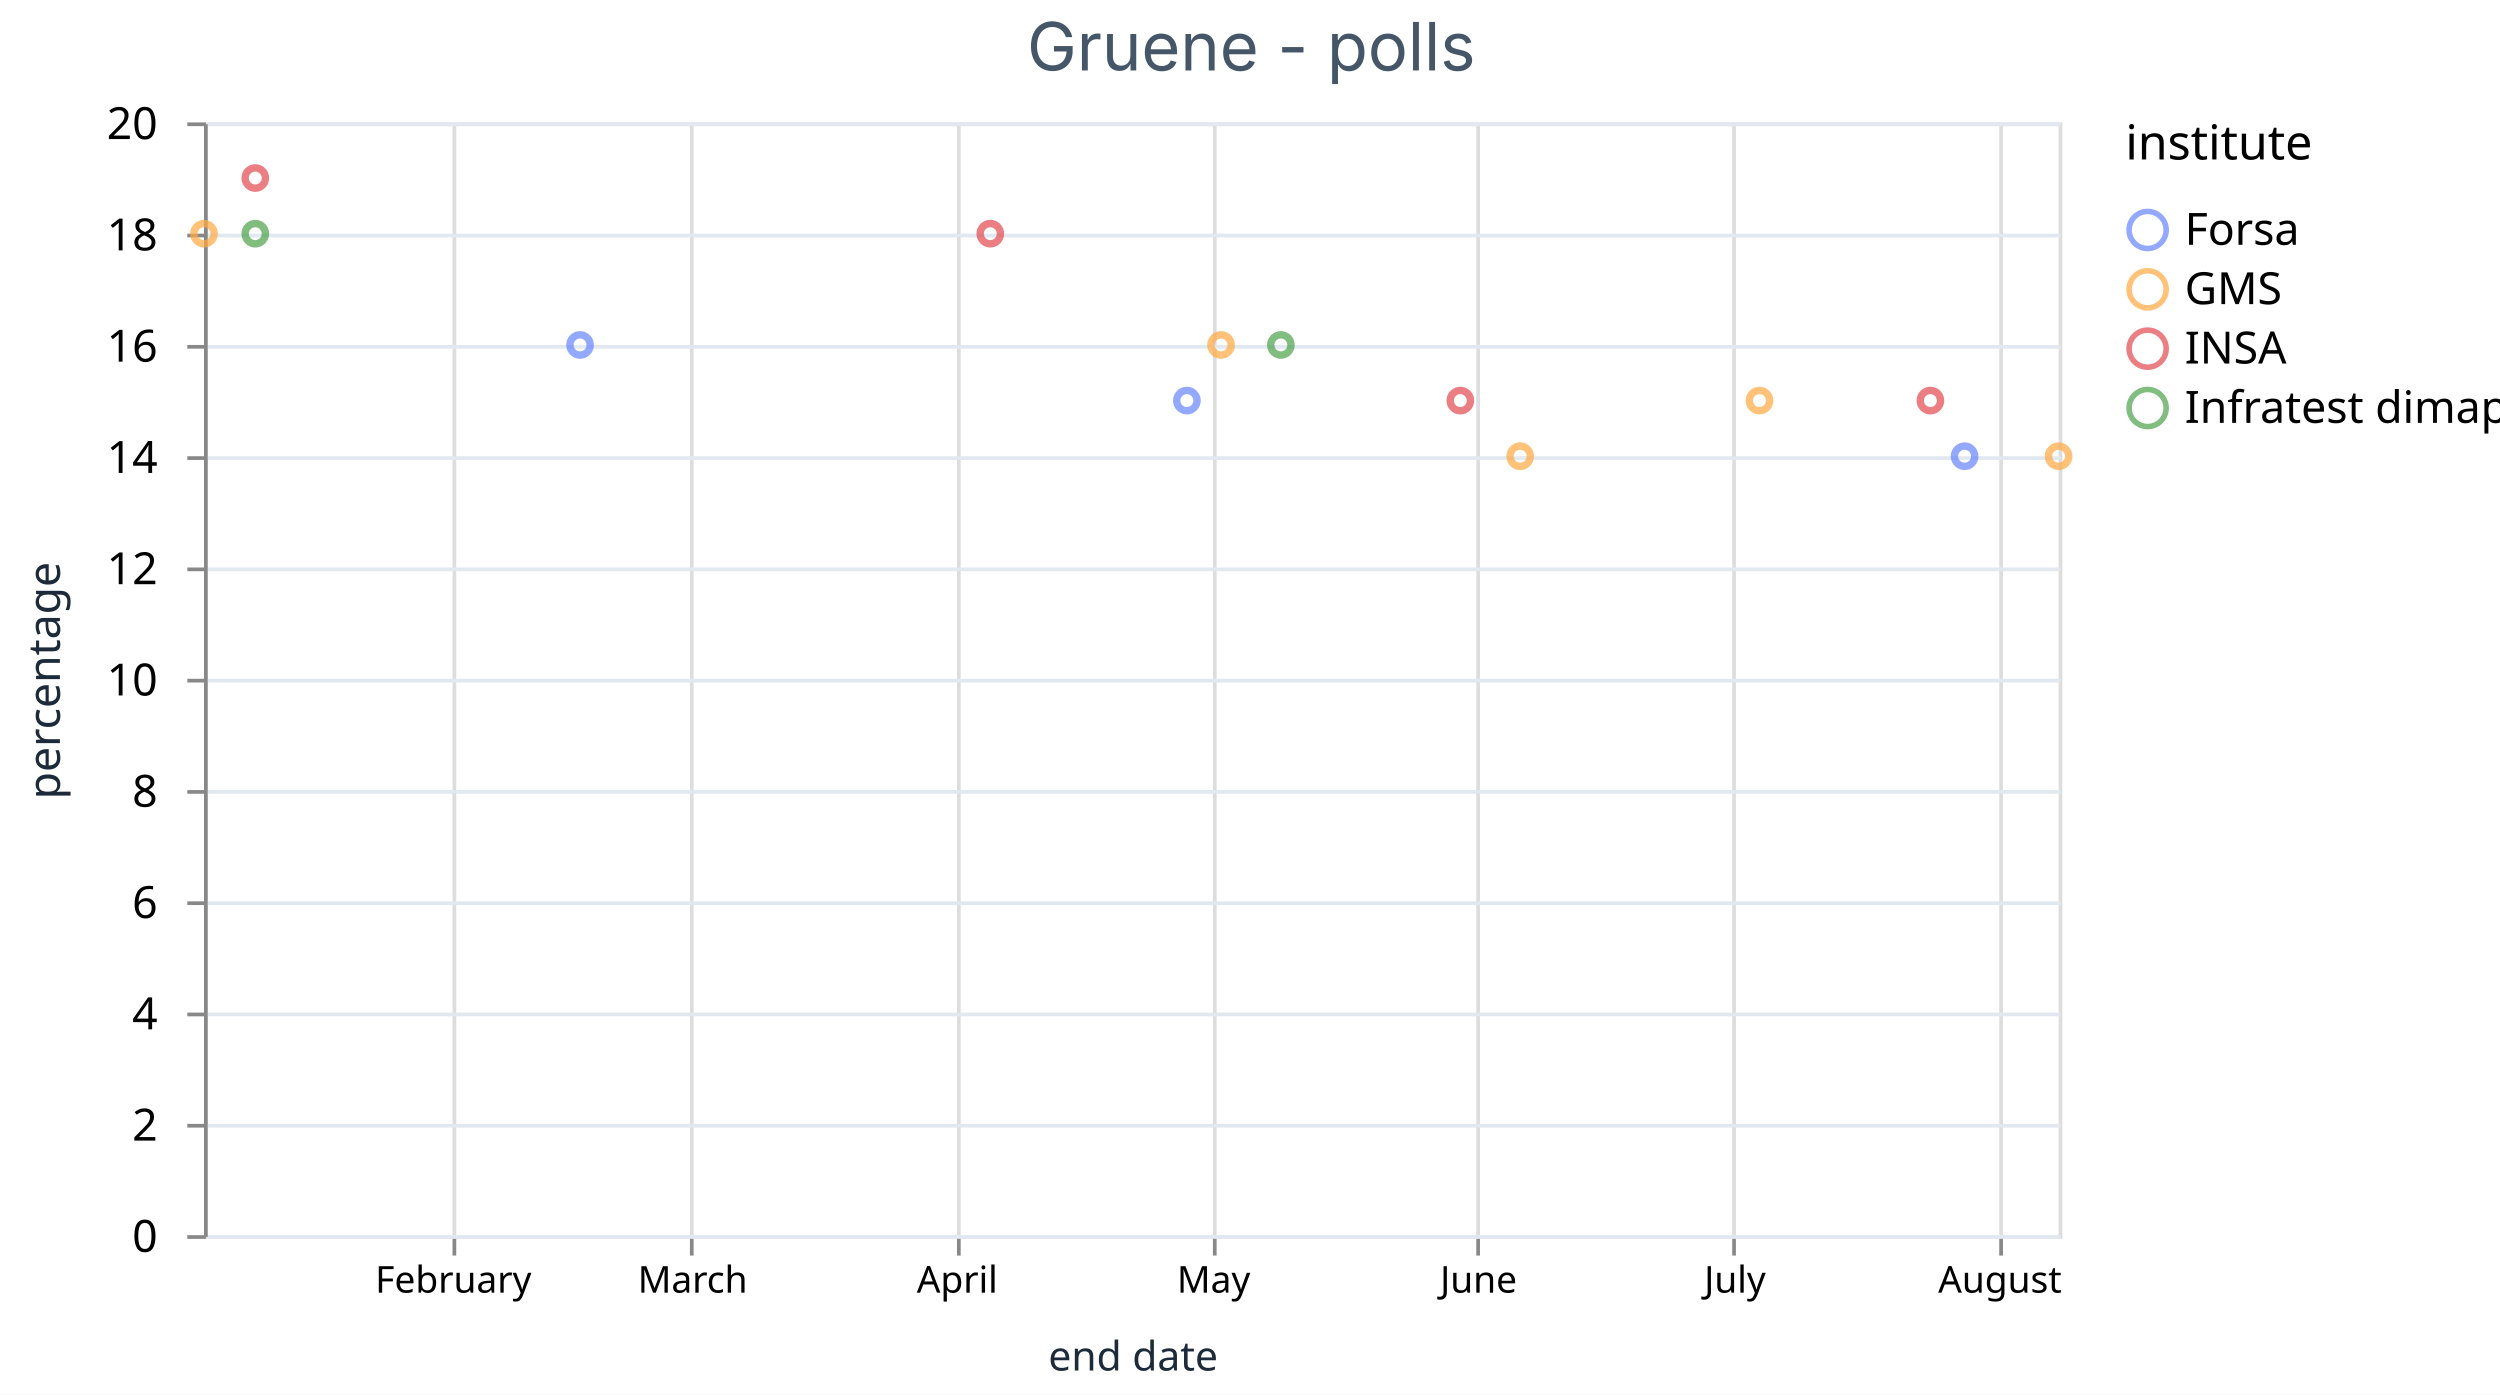
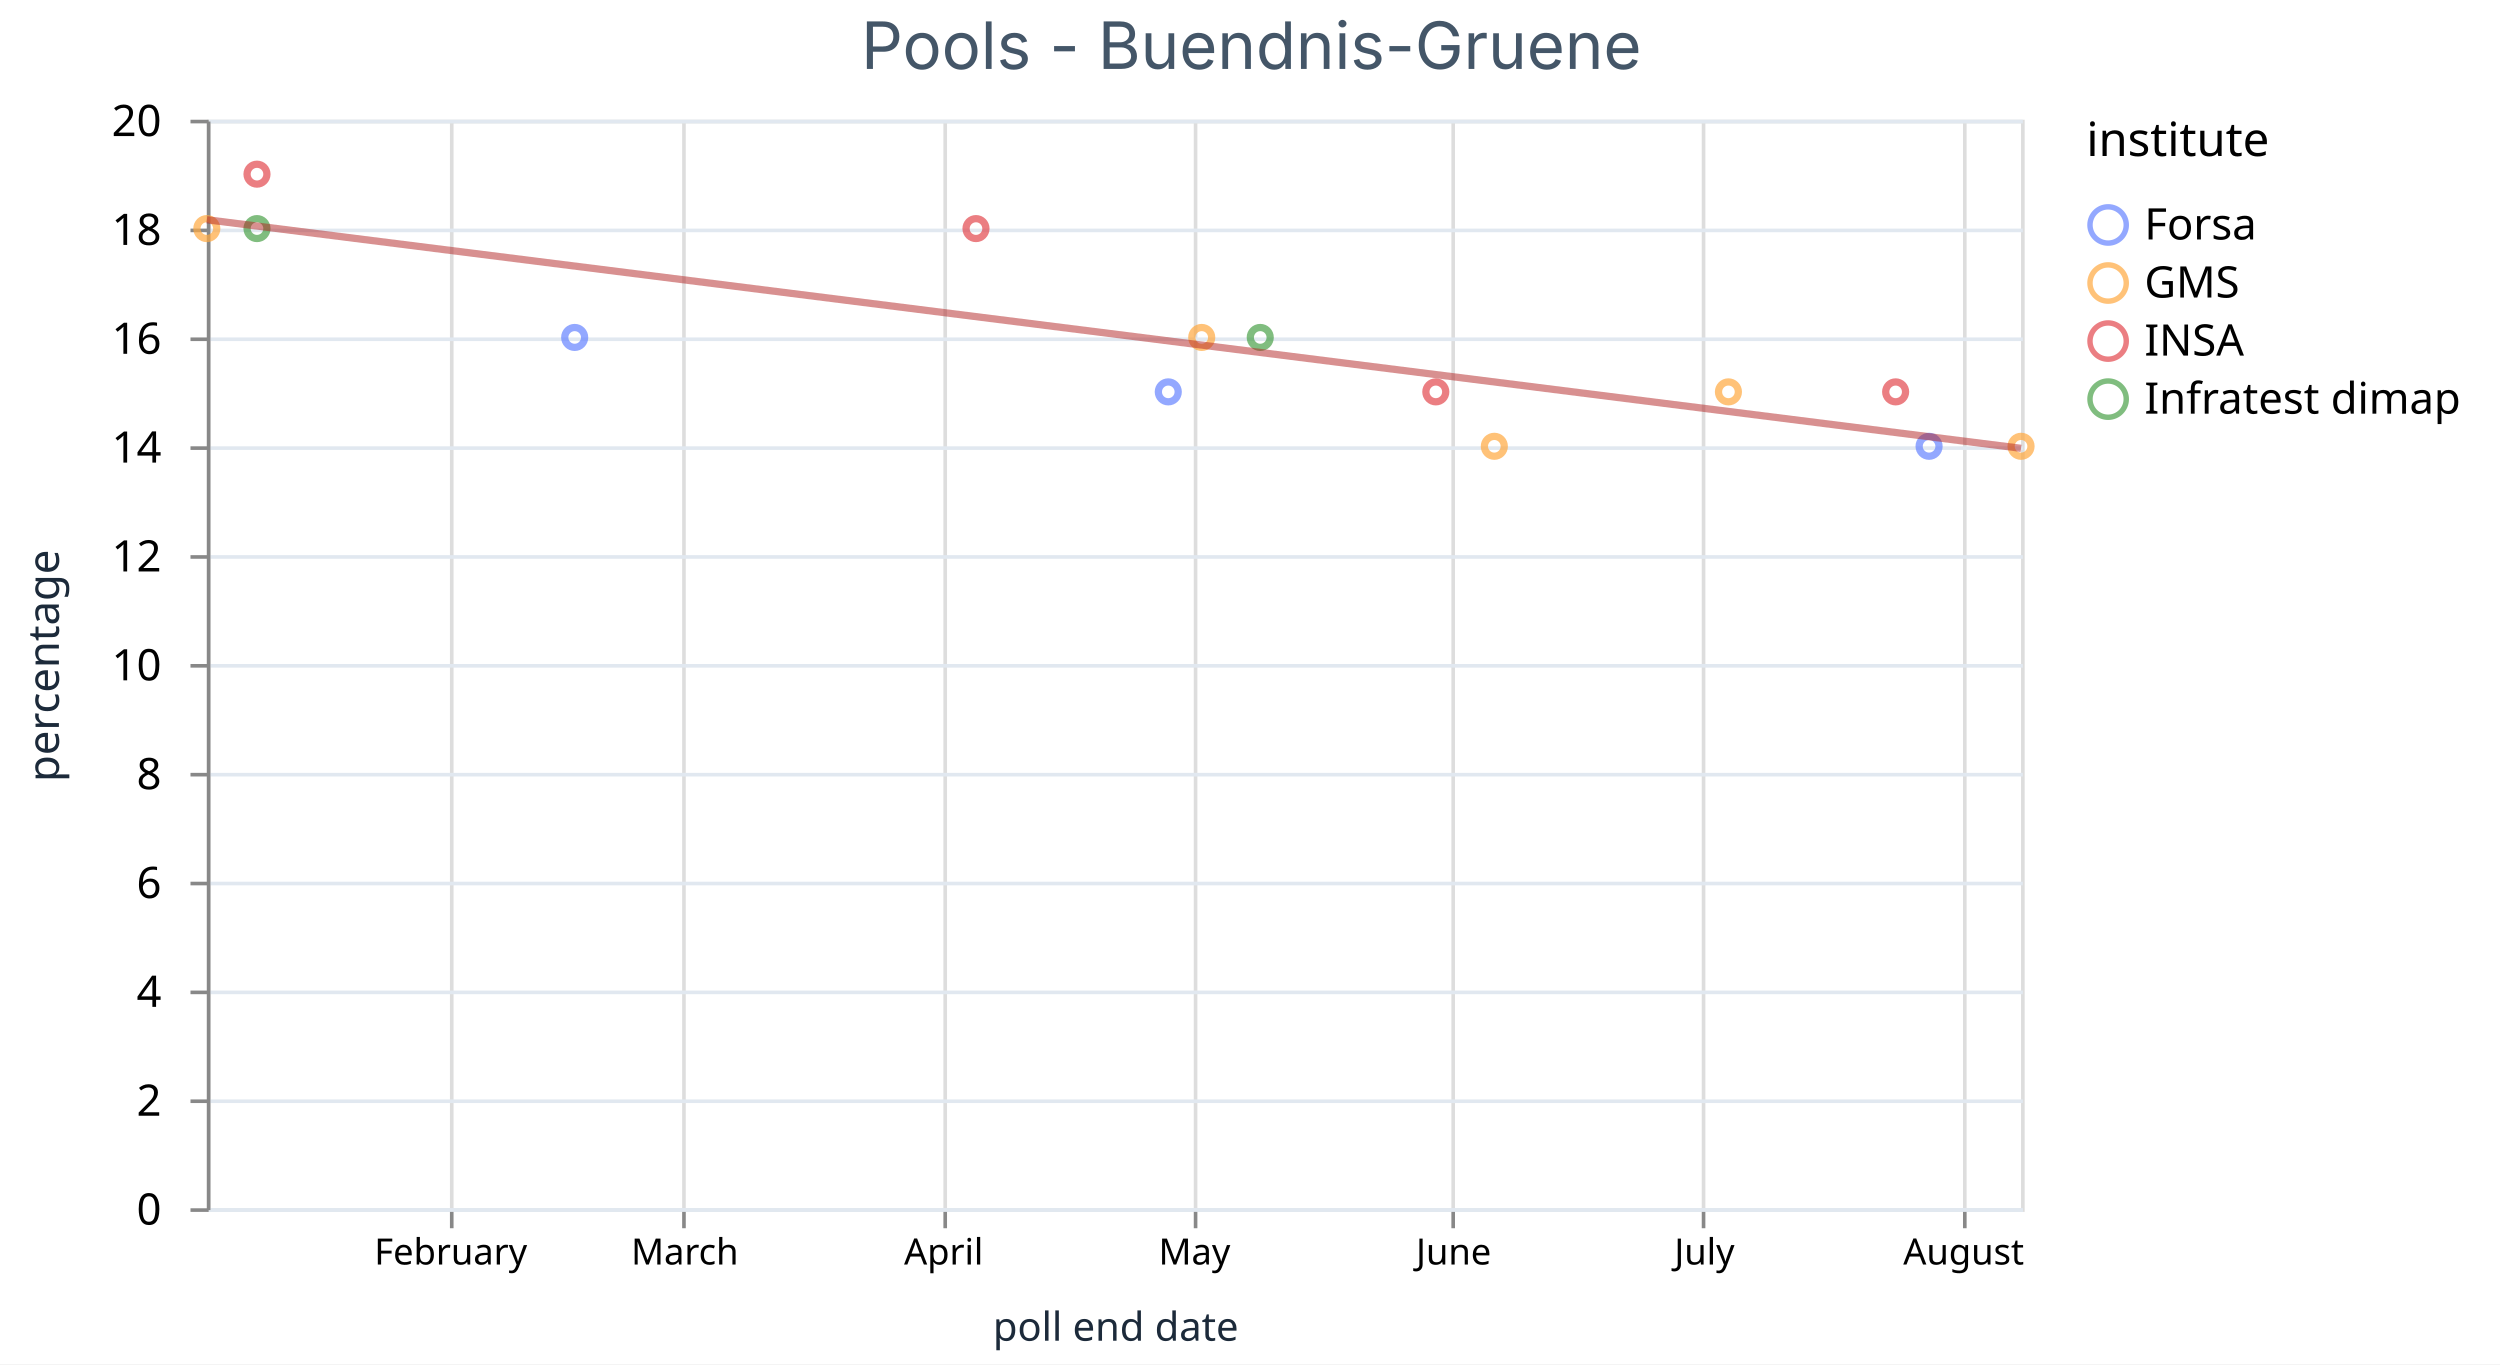
- <svg xmlns="http://www.w3.org/2000/svg" version="1.1" class="marks" width="674" height="376" viewBox="0 0 674 376">
-   <rect width="674" height="376" fill="#fff" />
-   <g fill="none" stroke-miterlimit="10" transform="translate(55,33)">
+ <svg xmlns="http://www.w3.org/2000/svg" version="1.1" class="marks" width="689" height="376" viewBox="0 0 689 376">
+   <rect width="689" height="376" fill="#fff" />
+   <g fill="none" stroke-miterlimit="10" transform="translate(57,33)">
    <g class="mark-group role-frame root" role="graphics-object" aria-roledescription="group mark container">
      <g transform="translate(0,0)">
        <path class="background" aria-hidden="true" d="M0.5,0.5h500v300h-500Z" stroke="#ddd" />
        <g>
          <g class="mark-group role-axis" aria-hidden="true">
            <g transform="translate(0.5,300.5)">
              <path class="background" aria-hidden="true" d="M0,0h0v0h0Z" pointer-events="none" />
              <g>
                <g class="mark-rule role-axis-grid" pointer-events="none">
                  <line transform="translate(67,-300)" x2="0" y2="300" stroke="#ddd" stroke-width="1" opacity="1" />
                  <line transform="translate(131,-300)" x2="0" y2="300" stroke="#ddd" stroke-width="1" opacity="1" />
                  <line transform="translate(203,-300)" x2="0" y2="300" stroke="#ddd" stroke-width="1" opacity="1" />
                  <line transform="translate(272,-300)" x2="0" y2="300" stroke="#ddd" stroke-width="1" opacity="1" />
                  <line transform="translate(343,-300)" x2="0" y2="300" stroke="#ddd" stroke-width="1" opacity="1" />
                  <line transform="translate(412,-300)" x2="0" y2="300" stroke="#ddd" stroke-width="1" opacity="1" />
                  <line transform="translate(484,-300)" x2="0" y2="300" stroke="#ddd" stroke-width="1" opacity="1" />
                </g>
              </g>
              <path class="foreground" aria-hidden="true" d="" pointer-events="none" display="none" />
            </g>
          </g>
          <g class="mark-group role-axis" aria-hidden="true">
            <g transform="translate(0.5,0.5)">
              <path class="background" aria-hidden="true" d="M0,0h0v0h0Z" pointer-events="none" />
              <g>
                <g class="mark-rule role-axis-grid" pointer-events="none">
                  <line transform="translate(0,300)" x2="500" y2="0" stroke="#e1e8f0" stroke-width="1" opacity="1" />
                  <line transform="translate(0,270)" x2="500" y2="0" stroke="#e1e8f0" stroke-width="1" opacity="1" />
                  <line transform="translate(0,240)" x2="500" y2="0" stroke="#e1e8f0" stroke-width="1" opacity="1" />
                  <line transform="translate(0,210)" x2="500" y2="0" stroke="#e1e8f0" stroke-width="1" opacity="1" />
                  <line transform="translate(0,180)" x2="500" y2="0" stroke="#e1e8f0" stroke-width="1" opacity="1" />
                  <line transform="translate(0,150)" x2="500" y2="0" stroke="#e1e8f0" stroke-width="1" opacity="1" />
                  <line transform="translate(0,120)" x2="500" y2="0" stroke="#e1e8f0" stroke-width="1" opacity="1" />
                  <line transform="translate(0,90)" x2="500" y2="0" stroke="#e1e8f0" stroke-width="1" opacity="1" />
                  <line transform="translate(0,60)" x2="500" y2="0" stroke="#e1e8f0" stroke-width="1" opacity="1" />
                  <line transform="translate(0,30)" x2="500" y2="0" stroke="#e1e8f0" stroke-width="1" opacity="1" />
                  <line transform="translate(0,0)" x2="500" y2="0" stroke="#e1e8f0" stroke-width="1" opacity="1" />
                </g>
              </g>
              <path class="foreground" aria-hidden="true" d="" pointer-events="none" display="none" />
            </g>
          </g>
-           <g class="mark-group role-axis" role="graphics-symbol" aria-roledescription="axis" aria-label="X-axis titled 'end date' for a time scale with values from Tuesday, 03 January 2023, 1:00:00 AM to Tuesday, 08 August 2023, 2:00:00 AM">
+           <g class="mark-group role-axis" role="graphics-symbol" aria-roledescription="axis" aria-label="X-axis titled 'poll end date' for a time scale with values from Tuesday, 03 January 2023, 1:00:00 AM to Tuesday, 08 August 2023, 2:00:00 AM">
            <g transform="translate(0.5,300.5)">
              <path class="background" aria-hidden="true" d="M0,0h0v0h0Z" pointer-events="none" />
              <g>
                <g class="mark-rule role-axis-tick" pointer-events="none">
                  <line transform="translate(67,0)" x2="0" y2="5" stroke="#888" stroke-width="1" opacity="1" />
                  <line transform="translate(131,0)" x2="0" y2="5" stroke="#888" stroke-width="1" opacity="1" />
                  <line transform="translate(203,0)" x2="0" y2="5" stroke="#888" stroke-width="1" opacity="1" />
                  <line transform="translate(272,0)" x2="0" y2="5" stroke="#888" stroke-width="1" opacity="1" />
                  <line transform="translate(343,0)" x2="0" y2="5" stroke="#888" stroke-width="1" opacity="1" />
                  <line transform="translate(412,0)" x2="0" y2="5" stroke="#888" stroke-width="1" opacity="1" />
                  <line transform="translate(484,0)" x2="0" y2="5" stroke="#888" stroke-width="1" opacity="1" />
                </g>
                <g class="mark-text role-axis-label" pointer-events="none">
                  <text text-anchor="middle" transform="translate(66.72427,15)" font-family="sans-serif" font-size="10px" fill="#000" opacity="1">February</text>
                  <text text-anchor="middle" transform="translate(131.2404,15)" font-family="sans-serif" font-size="10px" fill="#000" opacity="1">March</text>
                  <text text-anchor="middle" transform="translate(202.573,15)" font-family="sans-serif" font-size="10px" fill="#000" opacity="1">April</text>
                  <text text-anchor="middle" transform="translate(271.6974,15)" font-family="sans-serif" font-size="10px" fill="#000" opacity="1">May</text>
                  <text text-anchor="middle" transform="translate(343.126,15)" font-family="sans-serif" font-size="10px" fill="#000" opacity="1">June</text>
                  <text text-anchor="middle" transform="translate(412.2504,15)" font-family="sans-serif" font-size="10px" fill="#000" opacity="1">July</text>
                  <text text-anchor="middle" transform="translate(483.679,15)" font-family="sans-serif" font-size="10px" fill="#000" opacity="1">August</text>
                </g>
                <g class="mark-rule role-axis-domain" pointer-events="none">
                  <line transform="translate(0,0)" x2="500" y2="0" stroke="#e1e8f0" stroke-width="1" opacity="1" />
                </g>
                <g class="mark-text role-axis-title" pointer-events="none">
-                   <text text-anchor="middle" transform="translate(250,36)" font-family="sans-serif" font-size="11px" font-weight="400" fill="#1c2a3a" opacity="1">end date</text>
+                   <text text-anchor="middle" transform="translate(250,36)" font-family="sans-serif" font-size="11px" font-weight="400" fill="#1c2a3a" opacity="1">poll end date</text>
                </g>
              </g>
              <path class="foreground" aria-hidden="true" d="" pointer-events="none" display="none" />
            </g>
          </g>
          <g class="mark-group role-axis" role="graphics-symbol" aria-roledescription="axis" aria-label="Y-axis titled 'percentage' for a linear scale with values from 0 to 20">
            <g transform="translate(0.5,0.5)">
              <path class="background" aria-hidden="true" d="M0,0h0v0h0Z" pointer-events="none" />
              <g>
                <g class="mark-rule role-axis-tick" pointer-events="none">
                  <line transform="translate(0,300)" x2="-5" y2="0" stroke="#888" stroke-width="1" opacity="1" />
                  <line transform="translate(0,270)" x2="-5" y2="0" stroke="#888" stroke-width="1" opacity="1" />
                  <line transform="translate(0,240)" x2="-5" y2="0" stroke="#888" stroke-width="1" opacity="1" />
                  <line transform="translate(0,210)" x2="-5" y2="0" stroke="#888" stroke-width="1" opacity="1" />
                  <line transform="translate(0,180)" x2="-5" y2="0" stroke="#888" stroke-width="1" opacity="1" />
                  <line transform="translate(0,150)" x2="-5" y2="0" stroke="#888" stroke-width="1" opacity="1" />
                  <line transform="translate(0,120)" x2="-5" y2="0" stroke="#888" stroke-width="1" opacity="1" />
                  <line transform="translate(0,90)" x2="-5" y2="0" stroke="#888" stroke-width="1" opacity="1" />
                  <line transform="translate(0,60)" x2="-5" y2="0" stroke="#888" stroke-width="1" opacity="1" />
                  <line transform="translate(0,30)" x2="-5" y2="0" stroke="#888" stroke-width="1" opacity="1" />
                  <line transform="translate(0,0)" x2="-5" y2="0" stroke="#888" stroke-width="1" opacity="1" />
                </g>
                <g class="mark-text role-axis-label" pointer-events="none">
                  <text text-anchor="end" transform="translate(-13,304)" font-family="sans-serif" font-size="12px" fill="#000" opacity="1">0</text>
                  <text text-anchor="end" transform="translate(-13,274)" font-family="sans-serif" font-size="12px" fill="#000" opacity="1">2</text>
                  <text text-anchor="end" transform="translate(-13,244)" font-family="sans-serif" font-size="12px" fill="#000" opacity="1">4</text>
                  <text text-anchor="end" transform="translate(-13,214)" font-family="sans-serif" font-size="12px" fill="#000" opacity="1">6</text>
                  <text text-anchor="end" transform="translate(-13,184)" font-family="sans-serif" font-size="12px" fill="#000" opacity="1">8</text>
                  <text text-anchor="end" transform="translate(-13,154)" font-family="sans-serif" font-size="12px" fill="#000" opacity="1">10</text>
                  <text text-anchor="end" transform="translate(-13,124)" font-family="sans-serif" font-size="12px" fill="#000" opacity="1">12</text>
                  <text text-anchor="end" transform="translate(-13,94)" font-family="sans-serif" font-size="12px" fill="#000" opacity="1">14</text>
                  <text text-anchor="end" transform="translate(-13,64)" font-family="sans-serif" font-size="12px" fill="#000" opacity="1">16</text>
                  <text text-anchor="end" transform="translate(-13,34)" font-family="sans-serif" font-size="12px" fill="#000" opacity="1">18</text>
                  <text text-anchor="end" transform="translate(-13,4)" font-family="sans-serif" font-size="12px" fill="#000" opacity="1">20</text>
                </g>
                <g class="mark-rule role-axis-domain" pointer-events="none">
                  <line transform="translate(0,300)" x2="0" y2="-300" stroke="#888" stroke-width="1" opacity="1" />
                </g>
                <g class="mark-text role-axis-title" pointer-events="none">
-                   <text text-anchor="middle" transform="translate(-36.34766,150) rotate(-90) translate(0,-3)" font-family="sans-serif" font-size="12px" font-weight="400" fill="#1c2a3a" opacity="1">percentage</text>
-                 </g>
-               </g>
-               <path class="foreground" aria-hidden="true" d="" pointer-events="none" display="none" />
-             </g>
-           </g>
-           <g class="mark-symbol role-mark marks" role="graphics-object" aria-roledescription="symbol mark container">
-             <path aria-label="end date: Aug 08, 2023; percentage: 14; institute: GMS" role="graphics-symbol" aria-roledescription="point" transform="translate(500,90)" d="M2.739,0A2.739,2.739,0,1,1,-2.739,0A2.739,2.739,0,1,1,2.739,0" stroke="#ffa83f" stroke-width="2" opacity="0.7" />
-             <path aria-label="end date: Jul 28, 2023; percentage: 14; institute: Forsa" role="graphics-symbol" aria-roledescription="point" transform="translate(474.6544,90)" d="M2.739,0A2.739,2.739,0,1,1,-2.739,0A2.739,2.739,0,1,1,2.739,0" stroke="#6583ff" stroke-width="2" opacity="0.7" />
-             <path aria-label="end date: Jul 24, 2023; percentage: 15; institute: INSA" role="graphics-symbol" aria-roledescription="point" transform="translate(465.4378,75)" d="M2.739,0A2.739,2.739,0,1,1,-2.739,0A2.739,2.739,0,1,1,2.739,0" stroke="#e2474d" stroke-width="2" opacity="0.7" />
-             <path aria-label="end date: Jul 04, 2023; percentage: 15; institute: GMS" role="graphics-symbol" aria-roledescription="point" transform="translate(419.3548,75)" d="M2.739,0A2.739,2.739,0,1,1,-2.739,0A2.739,2.739,0,1,1,2.739,0" stroke="#ffa83f" stroke-width="2" opacity="0.7" />
-             <path aria-label="end date: Jun 06, 2023; percentage: 14; institute: GMS" role="graphics-symbol" aria-roledescription="point" transform="translate(354.8387,90)" d="M2.739,0A2.739,2.739,0,1,1,-2.739,0A2.739,2.739,0,1,1,2.739,0" stroke="#ffa83f" stroke-width="2" opacity="0.7" />
-             <path aria-label="end date: May 30, 2023; percentage: 15; institute: INSA" role="graphics-symbol" aria-roledescription="point" transform="translate(338.7097,75)" d="M2.739,0A2.739,2.739,0,1,1,-2.739,0A2.739,2.739,0,1,1,2.739,0" stroke="#e2474d" stroke-width="2" opacity="0.7" />
-             <path aria-label="end date: May 09, 2023; percentage: 16; institute: Infratest dimap" role="graphics-symbol" aria-roledescription="point" transform="translate(290.3226,60)" d="M2.739,0A2.739,2.739,0,1,1,-2.739,0A2.739,2.739,0,1,1,2.739,0" stroke="#4aa148" stroke-width="2" opacity="0.7" />
-             <path aria-label="end date: Apr 28, 2023; percentage: 15; institute: Forsa" role="graphics-symbol" aria-roledescription="point" transform="translate(264.977,75)" d="M2.739,0A2.739,2.739,0,1,1,-2.739,0A2.739,2.739,0,1,1,2.739,0" stroke="#6583ff" stroke-width="2" opacity="0.7" />
-             <path aria-label="end date: May 02, 2023; percentage: 16; institute: GMS" role="graphics-symbol" aria-roledescription="point" transform="translate(274.1935,60)" d="M2.739,0A2.739,2.739,0,1,1,-2.739,0A2.739,2.739,0,1,1,2.739,0" stroke="#ffa83f" stroke-width="2" opacity="0.7" />
-             <path aria-label="end date: Apr 05, 2023; percentage: 18; institute: INSA" role="graphics-symbol" aria-roledescription="point" transform="translate(211.9816,30)" d="M2.739,0A2.739,2.739,0,1,1,-2.739,0A2.739,2.739,0,1,1,2.739,0" stroke="#e2474d" stroke-width="2" opacity="0.7" />
-             <path aria-label="end date: Feb 16, 2023; percentage: 16; institute: Forsa" role="graphics-symbol" aria-roledescription="point" transform="translate(101.3825,60)" d="M2.739,0A2.739,2.739,0,1,1,-2.739,0A2.739,2.739,0,1,1,2.739,0" stroke="#6583ff" stroke-width="2" opacity="0.7" />
-             <path aria-label="end date: Jan 09, 2023; percentage: 19; institute: INSA" role="graphics-symbol" aria-roledescription="point" transform="translate(13.82488,15)" d="M2.739,0A2.739,2.739,0,1,1,-2.739,0A2.739,2.739,0,1,1,2.739,0" stroke="#e2474d" stroke-width="2" opacity="0.7" />
-             <path aria-label="end date: Jan 09, 2023; percentage: 18; institute: Infratest dimap" role="graphics-symbol" aria-roledescription="point" transform="translate(13.82488,30)" d="M2.739,0A2.739,2.739,0,1,1,-2.739,0A2.739,2.739,0,1,1,2.739,0" stroke="#4aa148" stroke-width="2" opacity="0.7" />
-             <path aria-label="end date: Jan 03, 2023; percentage: 18; institute: GMS" role="graphics-symbol" aria-roledescription="point" transform="translate(0,30)" d="M2.739,0A2.739,2.739,0,1,1,-2.739,0A2.739,2.739,0,1,1,2.739,0" stroke="#ffa83f" stroke-width="2" opacity="0.7" />
+                   <text text-anchor="middle" transform="translate(-38.26667,150) rotate(-90) translate(0,-3)" font-family="sans-serif" font-size="12px" font-weight="400" fill="#1c2a3a" opacity="1">percentage</text>
+                 </g>
+               </g>
+               <path class="foreground" aria-hidden="true" d="" pointer-events="none" display="none" />
+             </g>
+           </g>
+           <g class="mark-symbol role-mark layer_0_marks" role="graphics-object" aria-roledescription="symbol mark container">
+             <path aria-label="poll end date: Aug 08, 2023; percentage: 14; institute: GMS" role="graphics-symbol" aria-roledescription="point" transform="translate(500,90)" d="M2.739,0A2.739,2.739,0,1,1,-2.739,0A2.739,2.739,0,1,1,2.739,0" stroke="#ffa83f" stroke-width="2" opacity="0.7" />
+             <path aria-label="poll end date: Jul 28, 2023; percentage: 14; institute: Forsa" role="graphics-symbol" aria-roledescription="point" transform="translate(474.6544,90)" d="M2.739,0A2.739,2.739,0,1,1,-2.739,0A2.739,2.739,0,1,1,2.739,0" stroke="#6583ff" stroke-width="2" opacity="0.7" />
+             <path aria-label="poll end date: Jul 24, 2023; percentage: 15; institute: INSA" role="graphics-symbol" aria-roledescription="point" transform="translate(465.4378,75)" d="M2.739,0A2.739,2.739,0,1,1,-2.739,0A2.739,2.739,0,1,1,2.739,0" stroke="#e2474d" stroke-width="2" opacity="0.7" />
+             <path aria-label="poll end date: Jul 04, 2023; percentage: 15; institute: GMS" role="graphics-symbol" aria-roledescription="point" transform="translate(419.3548,75)" d="M2.739,0A2.739,2.739,0,1,1,-2.739,0A2.739,2.739,0,1,1,2.739,0" stroke="#ffa83f" stroke-width="2" opacity="0.7" />
+             <path aria-label="poll end date: Jun 06, 2023; percentage: 14; institute: GMS" role="graphics-symbol" aria-roledescription="point" transform="translate(354.8387,90)" d="M2.739,0A2.739,2.739,0,1,1,-2.739,0A2.739,2.739,0,1,1,2.739,0" stroke="#ffa83f" stroke-width="2" opacity="0.7" />
+             <path aria-label="poll end date: May 30, 2023; percentage: 15; institute: INSA" role="graphics-symbol" aria-roledescription="point" transform="translate(338.7097,75)" d="M2.739,0A2.739,2.739,0,1,1,-2.739,0A2.739,2.739,0,1,1,2.739,0" stroke="#e2474d" stroke-width="2" opacity="0.7" />
+             <path aria-label="poll end date: May 09, 2023; percentage: 16; institute: Infratest dimap" role="graphics-symbol" aria-roledescription="point" transform="translate(290.3226,60)" d="M2.739,0A2.739,2.739,0,1,1,-2.739,0A2.739,2.739,0,1,1,2.739,0" stroke="#4aa148" stroke-width="2" opacity="0.7" />
+             <path aria-label="poll end date: Apr 28, 2023; percentage: 15; institute: Forsa" role="graphics-symbol" aria-roledescription="point" transform="translate(264.977,75)" d="M2.739,0A2.739,2.739,0,1,1,-2.739,0A2.739,2.739,0,1,1,2.739,0" stroke="#6583ff" stroke-width="2" opacity="0.7" />
+             <path aria-label="poll end date: May 02, 2023; percentage: 16; institute: GMS" role="graphics-symbol" aria-roledescription="point" transform="translate(274.1935,60)" d="M2.739,0A2.739,2.739,0,1,1,-2.739,0A2.739,2.739,0,1,1,2.739,0" stroke="#ffa83f" stroke-width="2" opacity="0.7" />
+             <path aria-label="poll end date: Apr 05, 2023; percentage: 18; institute: INSA" role="graphics-symbol" aria-roledescription="point" transform="translate(211.9816,30)" d="M2.739,0A2.739,2.739,0,1,1,-2.739,0A2.739,2.739,0,1,1,2.739,0" stroke="#e2474d" stroke-width="2" opacity="0.7" />
+             <path aria-label="poll end date: Feb 16, 2023; percentage: 16; institute: Forsa" role="graphics-symbol" aria-roledescription="point" transform="translate(101.3825,60)" d="M2.739,0A2.739,2.739,0,1,1,-2.739,0A2.739,2.739,0,1,1,2.739,0" stroke="#6583ff" stroke-width="2" opacity="0.7" />
+             <path aria-label="poll end date: Jan 09, 2023; percentage: 19; institute: INSA" role="graphics-symbol" aria-roledescription="point" transform="translate(13.82488,15)" d="M2.739,0A2.739,2.739,0,1,1,-2.739,0A2.739,2.739,0,1,1,2.739,0" stroke="#e2474d" stroke-width="2" opacity="0.7" />
+             <path aria-label="poll end date: Jan 09, 2023; percentage: 18; institute: Infratest dimap" role="graphics-symbol" aria-roledescription="point" transform="translate(13.82488,30)" d="M2.739,0A2.739,2.739,0,1,1,-2.739,0A2.739,2.739,0,1,1,2.739,0" stroke="#4aa148" stroke-width="2" opacity="0.7" />
+             <path aria-label="poll end date: Jan 03, 2023; percentage: 18; institute: GMS" role="graphics-symbol" aria-roledescription="point" transform="translate(0,30)" d="M2.739,0A2.739,2.739,0,1,1,-2.739,0A2.739,2.739,0,1,1,2.739,0" stroke="#ffa83f" stroke-width="2" opacity="0.7" />
+           </g>
+           <g class="mark-line role-mark layer_1_marks" role="graphics-object" aria-roledescription="line mark container">
+             <path aria-label="poll end date: Jan 03, 2023; percentage: 18.1626756114" role="graphics-symbol" aria-roledescription="line mark" d="M0,27.56L500,90.56" stroke="firebrick" stroke-width="2" opacity="0.5" />
          </g>
          <g class="mark-group role-legend" role="graphics-symbol" aria-roledescription="legend" aria-label="Symbol legend titled 'institute' for stroke color with 4 values: Forsa, GMS, INSA, Infratest dimap">
            <g transform="translate(518,0)">
-               <path class="background" aria-hidden="true" d="M0,0h96v84h-96Z" pointer-events="none" />
+               <path class="background" aria-hidden="true" d="M0,0h109v84h-109Z" pointer-events="none" />
              <g>
                <g class="mark-group role-legend-entry">
                  <g transform="translate(0,23)">
                    <path class="background" aria-hidden="true" d="M0,0h0v0h0Z" pointer-events="none" />
                    <g>
                      <g class="mark-group role-scope" role="graphics-object" aria-roledescription="group mark container">
                        <g transform="translate(0,0)">
-                           <path class="background" aria-hidden="true" d="M0,0h95.371v12.5h-95.371Z" pointer-events="none" opacity="1" />
+                           <path class="background" aria-hidden="true" d="M0,0h108.083v12.5h-108.083Z" pointer-events="none" opacity="1" />
                          <g>
                            <g class="mark-symbol role-legend-symbol" pointer-events="none">
                              <path transform="translate(6,6)" d="M5,0A5,5,0,1,1,-5,0A5,5,0,1,1,5,0" stroke="#6583ff" stroke-width="1.5" opacity="0.7" />
                            </g>
                            <g class="mark-text role-legend-label" pointer-events="none">
                              <text text-anchor="start" transform="translate(16,10)" font-family="sans-serif" font-size="12px" fill="#000" opacity="1">Forsa</text>
                            </g>
                          </g>
                          <path class="foreground" aria-hidden="true" d="" pointer-events="none" display="none" />
                        </g>
                        <g transform="translate(0,16)">
-                           <path class="background" aria-hidden="true" d="M0,0h95.371v12.5h-95.371Z" pointer-events="none" opacity="1" />
+                           <path class="background" aria-hidden="true" d="M0,0h108.083v12.5h-108.083Z" pointer-events="none" opacity="1" />
                          <g>
                            <g class="mark-symbol role-legend-symbol" pointer-events="none">
                              <path transform="translate(6,6)" d="M5,0A5,5,0,1,1,-5,0A5,5,0,1,1,5,0" stroke="#ffa83f" stroke-width="1.5" opacity="0.7" />
                            </g>
                            <g class="mark-text role-legend-label" pointer-events="none">
                              <text text-anchor="start" transform="translate(16,10)" font-family="sans-serif" font-size="12px" fill="#000" opacity="1">GMS</text>
                            </g>
                          </g>
                          <path class="foreground" aria-hidden="true" d="" pointer-events="none" display="none" />
                        </g>
                        <g transform="translate(0,32)">
-                           <path class="background" aria-hidden="true" d="M0,0h95.371v12.5h-95.371Z" pointer-events="none" opacity="1" />
+                           <path class="background" aria-hidden="true" d="M0,0h108.083v12.5h-108.083Z" pointer-events="none" opacity="1" />
                          <g>
                            <g class="mark-symbol role-legend-symbol" pointer-events="none">
                              <path transform="translate(6,6)" d="M5,0A5,5,0,1,1,-5,0A5,5,0,1,1,5,0" stroke="#e2474d" stroke-width="1.5" opacity="0.7" />
                            </g>
                            <g class="mark-text role-legend-label" pointer-events="none">
                              <text text-anchor="start" transform="translate(16,10)" font-family="sans-serif" font-size="12px" fill="#000" opacity="1">INSA</text>
                            </g>
                          </g>
                          <path class="foreground" aria-hidden="true" d="" pointer-events="none" display="none" />
                        </g>
                        <g transform="translate(0,48)">
-                           <path class="background" aria-hidden="true" d="M0,0h95.371v12.5h-95.371Z" pointer-events="none" opacity="1" />
+                           <path class="background" aria-hidden="true" d="M0,0h108.083v12.5h-108.083Z" pointer-events="none" opacity="1" />
                          <g>
                            <g class="mark-symbol role-legend-symbol" pointer-events="none">
                              <path transform="translate(6,6)" d="M5,0A5,5,0,1,1,-5,0A5,5,0,1,1,5,0" stroke="#4aa148" stroke-width="1.5" opacity="0.7" />
                            </g>
                            <g class="mark-text role-legend-label" pointer-events="none">
                              <text text-anchor="start" transform="translate(16,10)" font-family="sans-serif" font-size="12px" fill="#000" opacity="1">Infratest dimap</text>
                            </g>
                          </g>
                          <path class="foreground" aria-hidden="true" d="" pointer-events="none" display="none" />
                        </g>
                      </g>
                    </g>
                    <path class="foreground" aria-hidden="true" d="" pointer-events="none" display="none" />
                  </g>
                </g>
                <g class="mark-text role-legend-title" pointer-events="none">
                  <text text-anchor="start" transform="translate(0,10)" font-family="sans-serif" font-size="13px" font-weight="400" fill="#000" opacity="1">institute</text>
                </g>
              </g>
              <path class="foreground" aria-hidden="true" d="" pointer-events="none" display="none" />
            </g>
          </g>
          <g class="mark-group role-title">
-             <g transform="translate(282.3262,-28)">
-               <path class="background" aria-hidden="true" d="M0,0h0v0h0Z" pointer-events="none" />
-               <g>
-                 <g class="mark-text role-title-text" role="graphics-symbol" aria-roledescription="title" aria-label="Title text 'Gruene - polls'" pointer-events="none">
-                   <text text-anchor="middle" transform="translate(0,14)" font-family="Inter" font-size="18px" font-weight="400" fill="#445668" opacity="1">Gruene - polls</text>
+             <g transform="translate(287.8667,-28)">
+               <path class="background" aria-hidden="true" d="M0,0h0v0h0Z" pointer-events="none" />
+               <g>
+                 <g class="mark-text role-title-text" role="graphics-symbol" aria-roledescription="title" aria-label="Title text 'Pools - Buendnis-Gruene'" pointer-events="none">
+                   <text text-anchor="middle" transform="translate(0,14)" font-family="Inter" font-size="18px" font-weight="400" fill="#445668" opacity="1">Pools - Buendnis-Gruene</text>
                </g>
              </g>
              <path class="foreground" aria-hidden="true" d="" pointer-events="none" display="none" />
            </g>
          </g>
        </g>
        <path class="foreground" aria-hidden="true" d="" display="none" />
      </g>
    </g>
  </g>
</svg>
